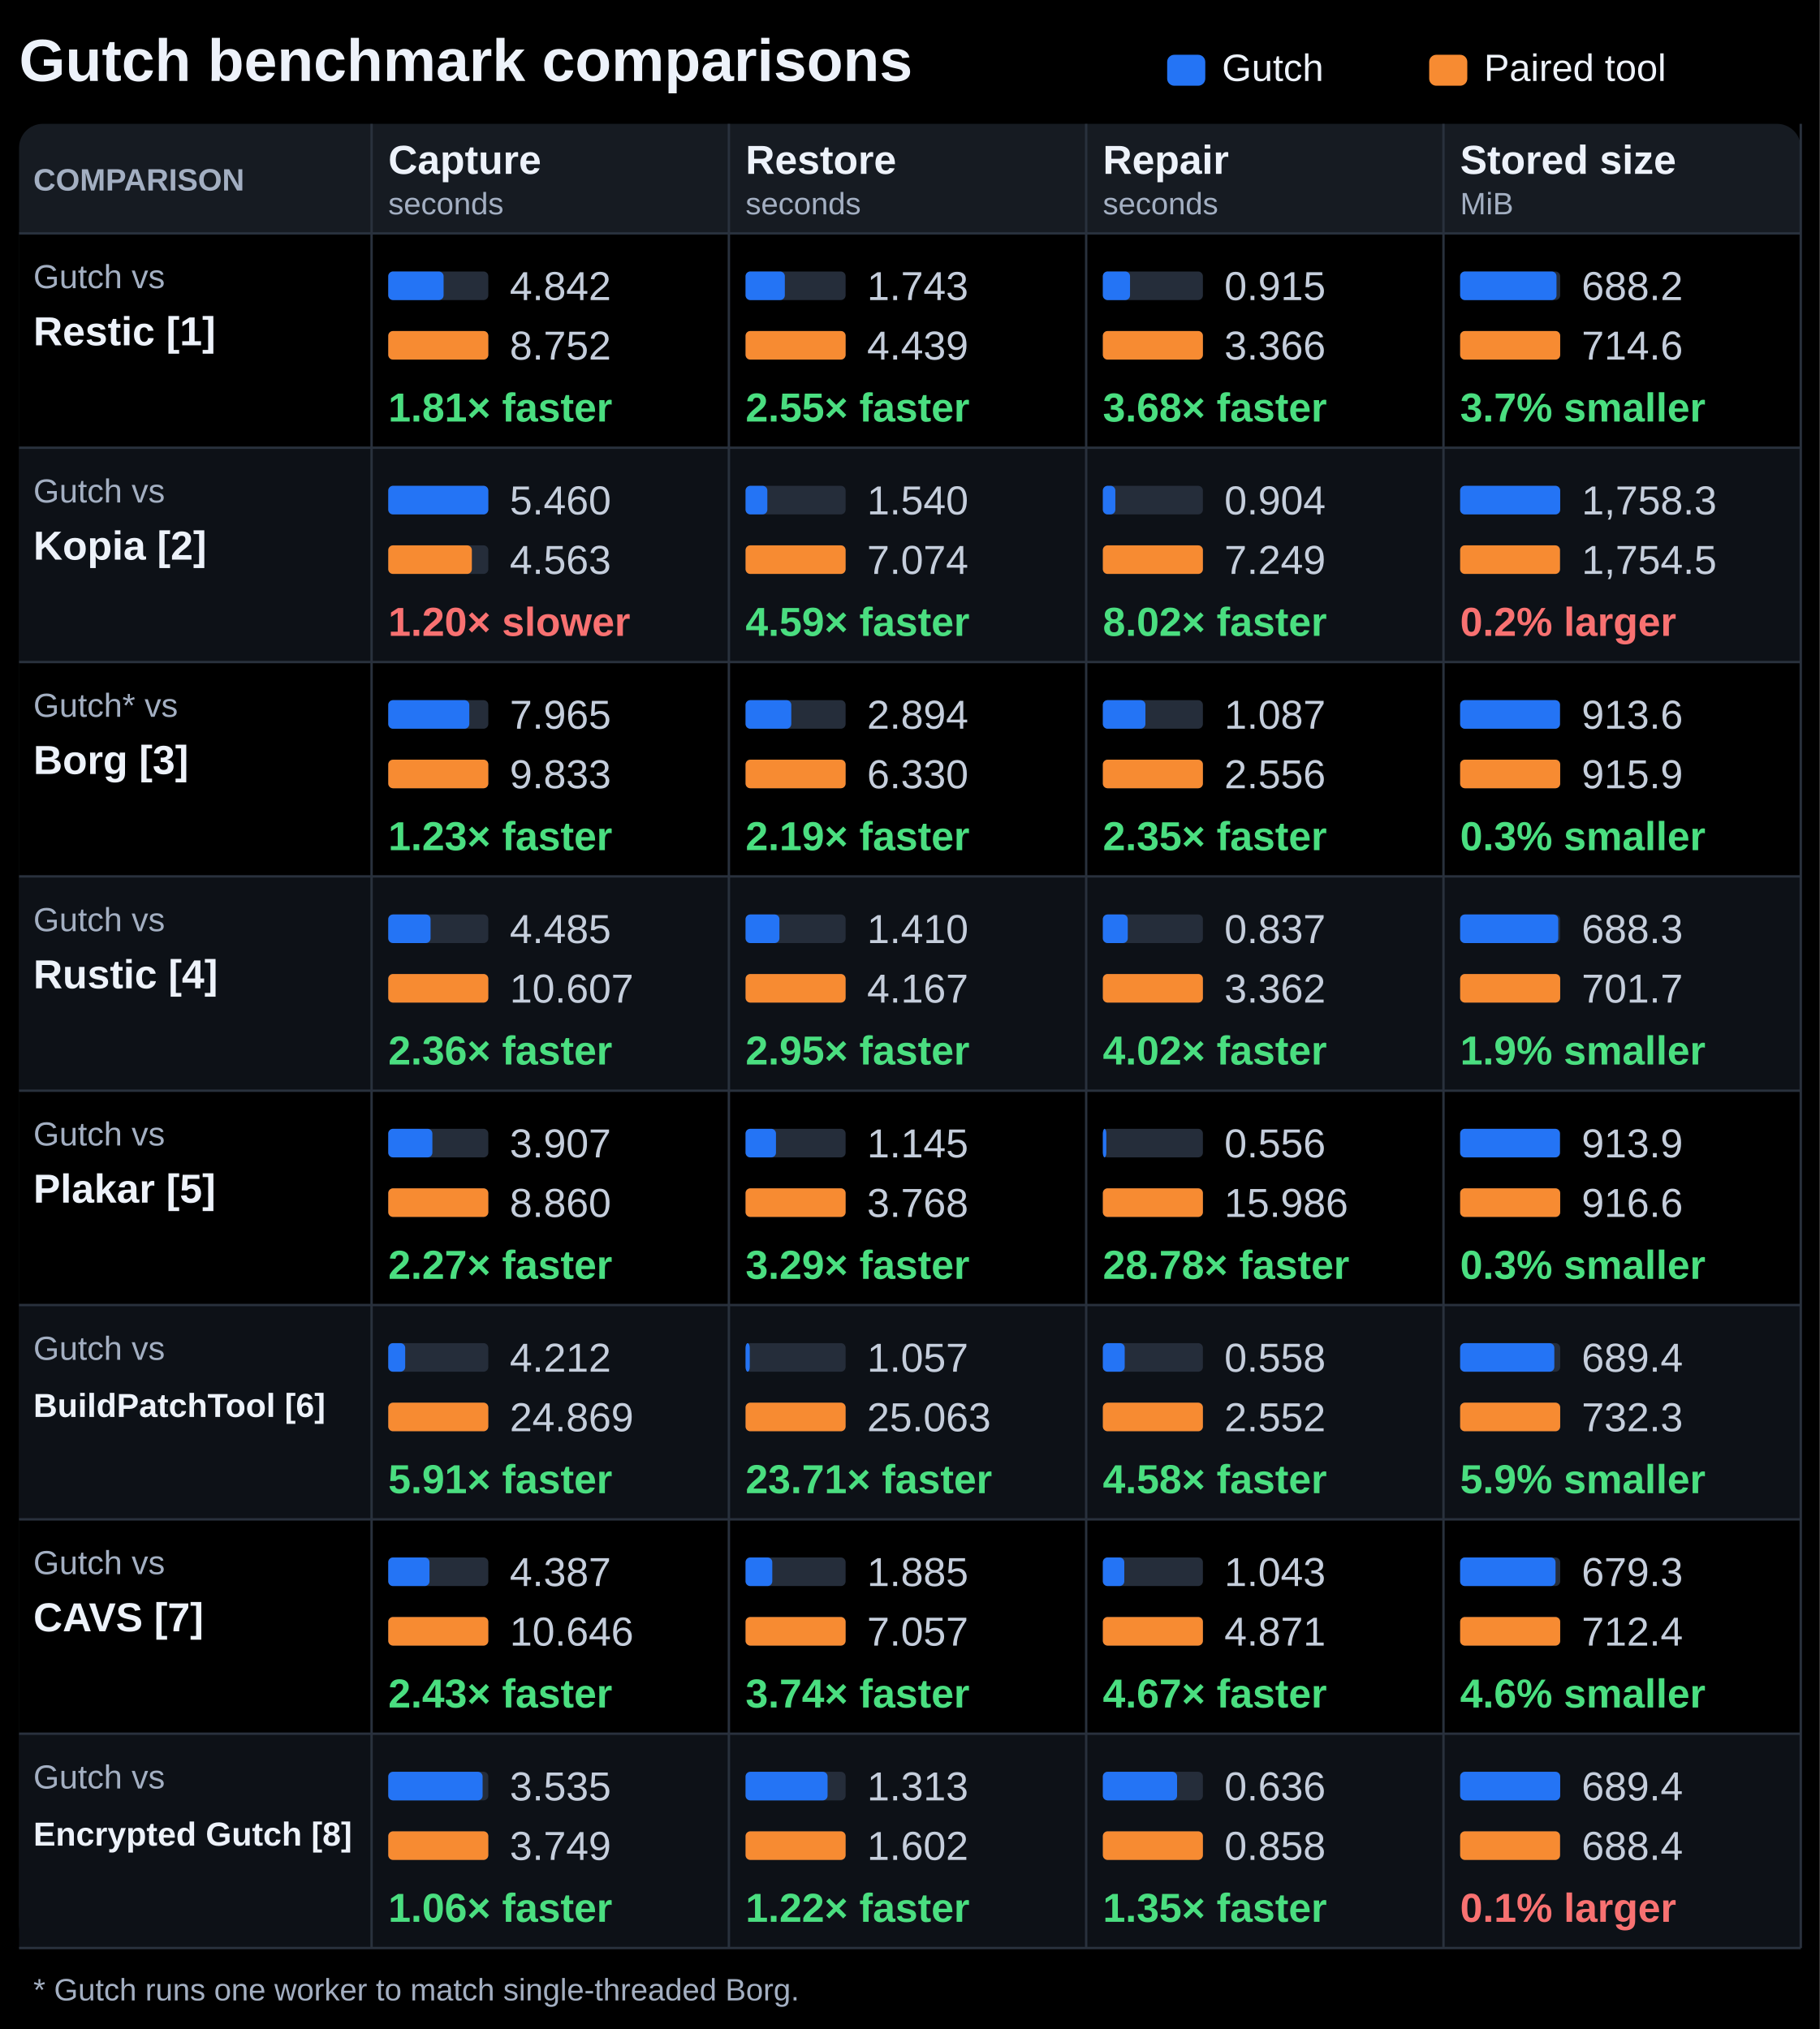
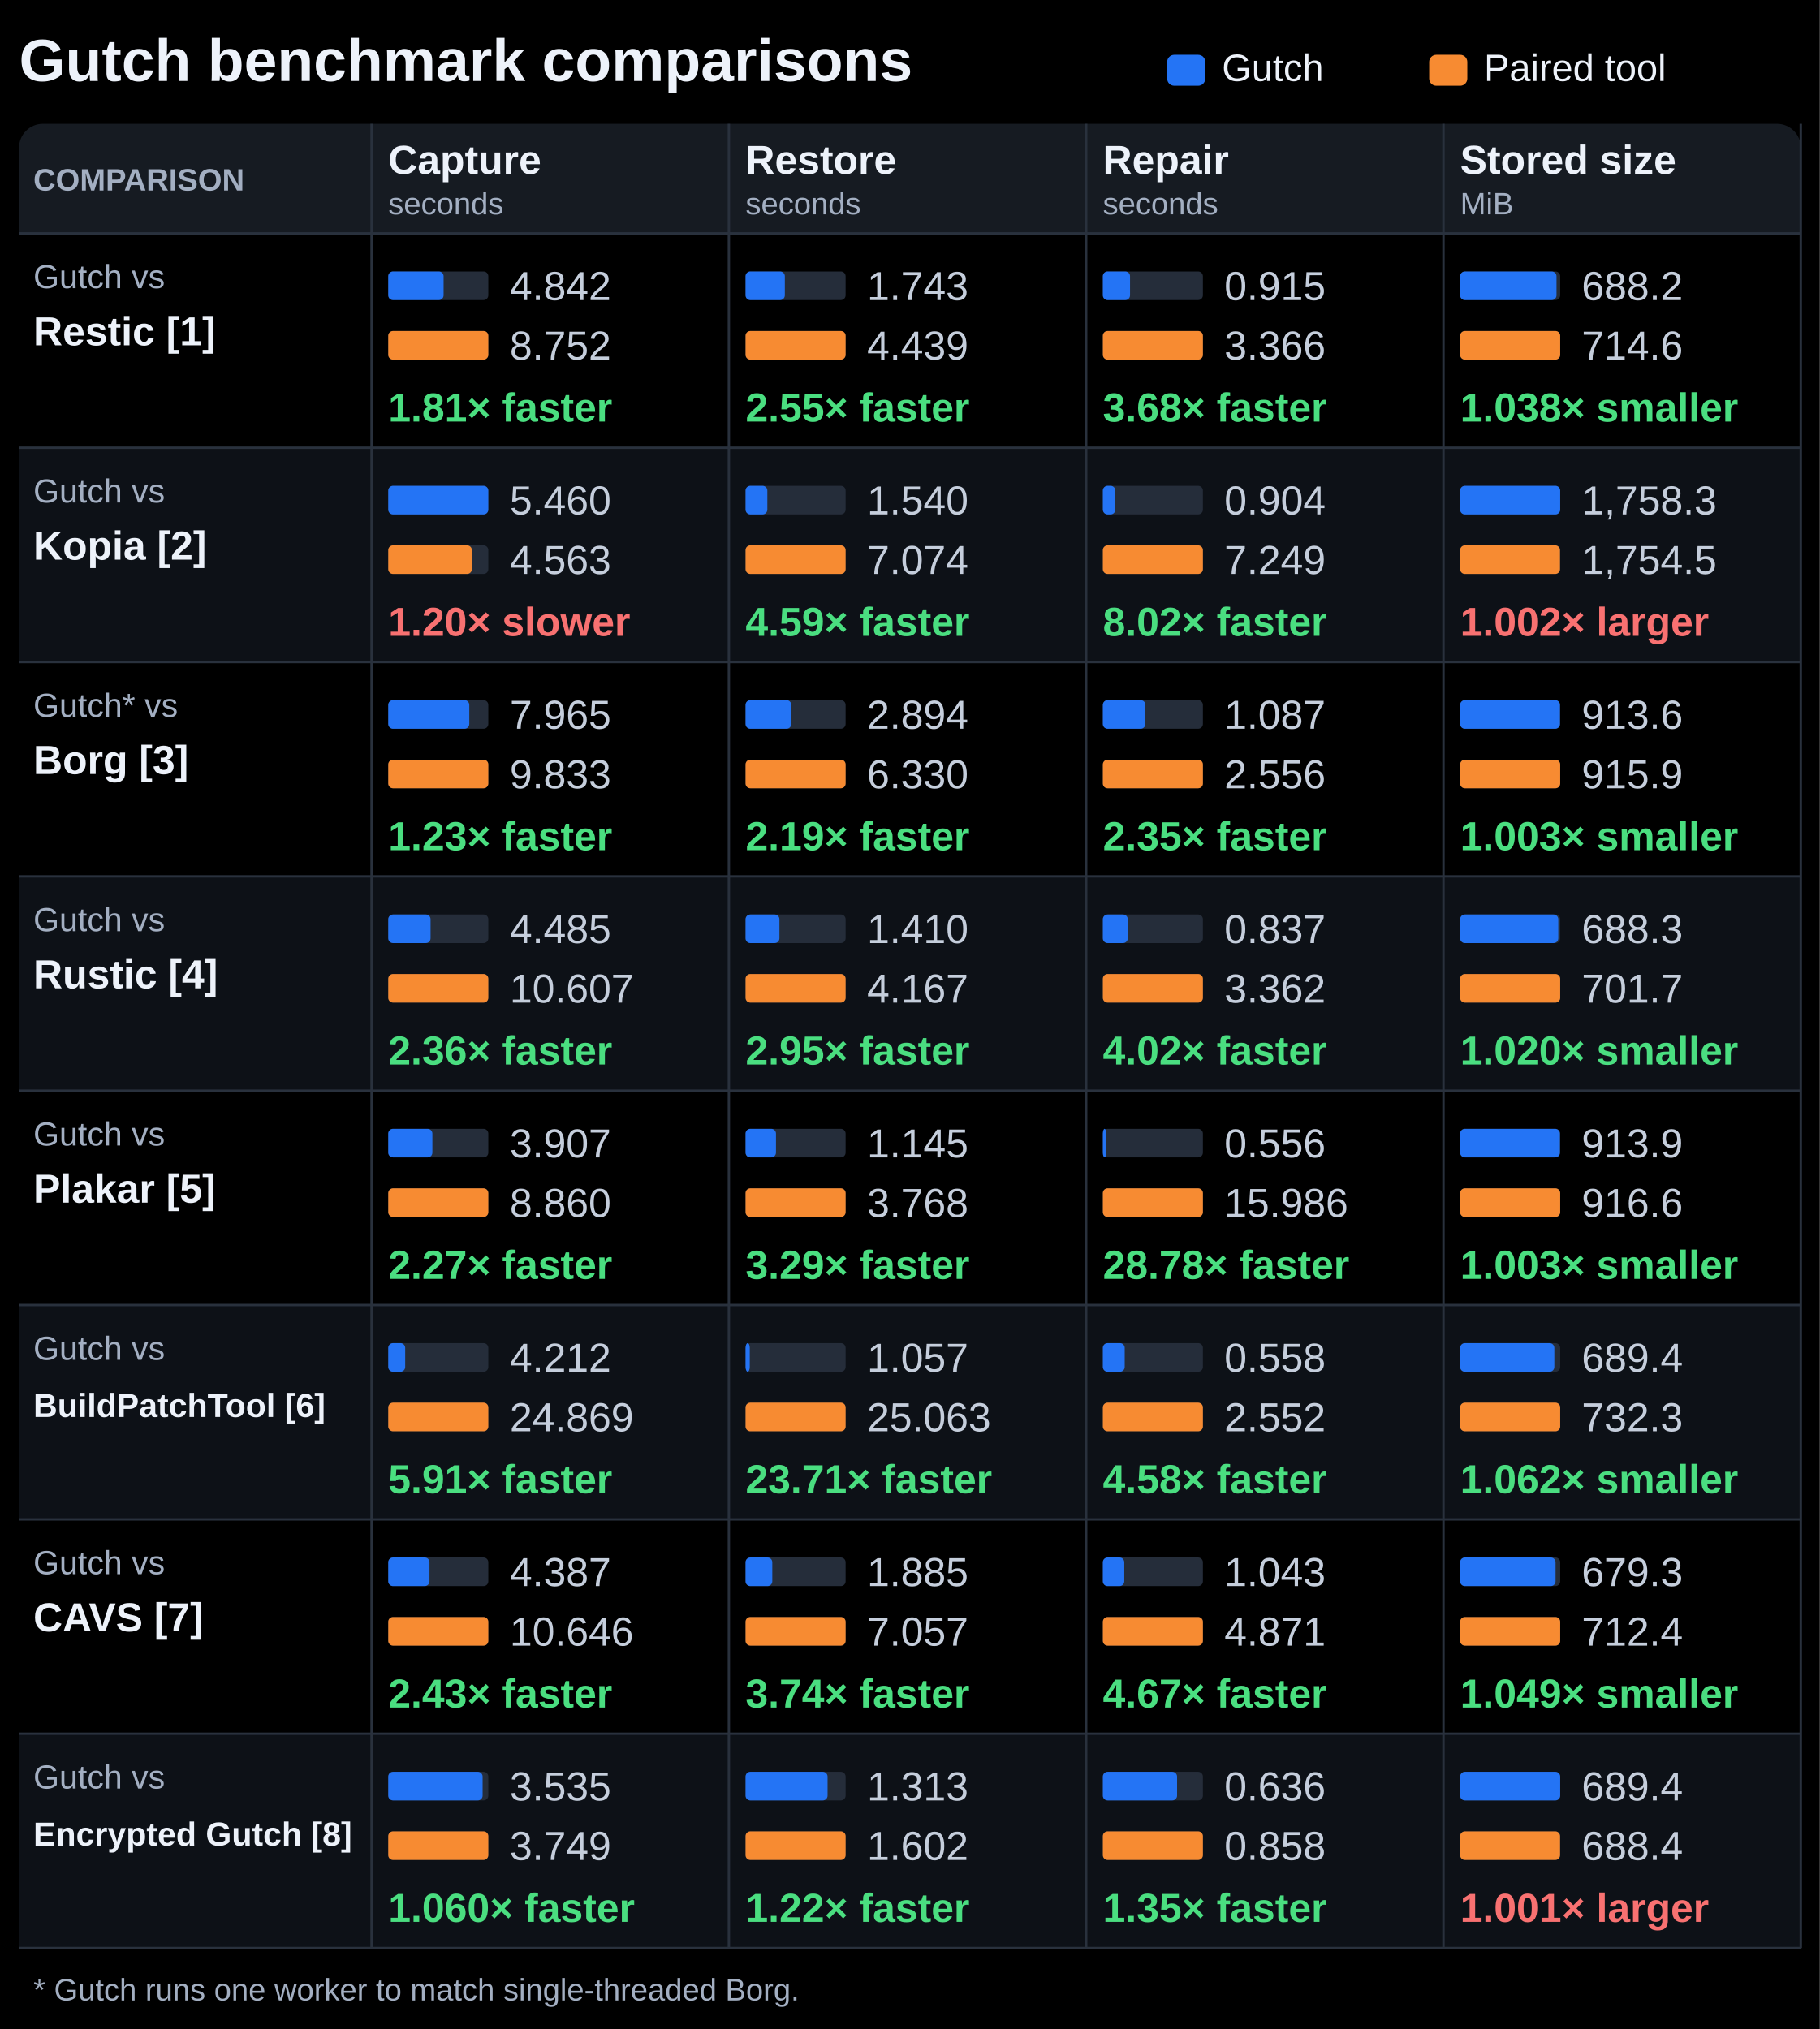
<svg xmlns="http://www.w3.org/2000/svg" width="764" height="852" viewBox="0 0 764 852" role="img" aria-labelledby="title description">
  <rect width="764" height="852" fill="#000000" />
  <g font-family="Segoe UI, Arial, sans-serif" fill="#edf2fa">
    <text x="8" y="34" font-size="25" font-weight="700" fill="#edf2fa" text-anchor="start">Gutch benchmark comparisons</text>
    <rect x="490" y="23" width="16.00" height="13" rx="3" fill="#2474f5" />
    <text x="513" y="34" font-size="16" font-weight="400" fill="#edf2fa" text-anchor="start">Gutch</text>
    <rect x="600" y="23" width="16.00" height="13" rx="3" fill="#f78b32" />
    <text x="623" y="34" font-size="16" font-weight="400" fill="#edf2fa" text-anchor="start">Paired tool</text>
    <rect x="8" y="52" width="748.00" height="766" rx="10" fill="#161b22" />
    <text x="14" y="80" font-size="13" font-weight="700" fill="#a3afc2" text-anchor="start">COMPARISON</text>
    <text x="163" y="73" font-size="17" font-weight="650" fill="#edf2fa" text-anchor="start">Capture</text>
    <text x="163" y="90" font-size="13" font-weight="400" fill="#a3afc2" text-anchor="start">seconds</text>
    <text x="313" y="73" font-size="17" font-weight="650" fill="#edf2fa" text-anchor="start">Restore</text>
    <text x="313" y="90" font-size="13" font-weight="400" fill="#a3afc2" text-anchor="start">seconds</text>
    <text x="463" y="73" font-size="17" font-weight="650" fill="#edf2fa" text-anchor="start">Repair</text>
    <text x="463" y="90" font-size="13" font-weight="400" fill="#a3afc2" text-anchor="start">seconds</text>
    <text x="613" y="73" font-size="17" font-weight="650" fill="#edf2fa" text-anchor="start">Stored size</text>
    <text x="613" y="90" font-size="13" font-weight="400" fill="#a3afc2" text-anchor="start">MiB</text>
    <rect x="8" y="98" width="748.00" height="90" rx="0" fill="#000000" />
    <path d="M8 98H756" stroke="#29313d" />
    <text x="14" y="121" font-size="14" font-weight="400" fill="#a3afc2" text-anchor="start">Gutch vs</text>
    <text x="14" y="145" font-size="17" font-weight="650" fill="#edf2fa" text-anchor="start">Restic [1]</text>
    <rect x="163" y="114" width="42.00" height="12" rx="2" fill="#252d3a" />
    <rect x="163" y="114" width="23.23" height="12" rx="2" fill="#2474f5" />
    <text x="214" y="126" font-size="17" font-weight="400" fill="#c5cedc" text-anchor="start">4.842</text>
    <rect x="163" y="139" width="42.00" height="12" rx="2" fill="#252d3a" />
    <rect x="163" y="139" width="42.00" height="12" rx="2" fill="#f78b32" />
    <text x="214" y="151" font-size="17" font-weight="400" fill="#c5cedc" text-anchor="start">8.752</text>
    <text x="163" y="177" font-size="17" font-weight="700" fill="#4ade80" text-anchor="start">1.81× faster</text>
    <rect x="313" y="114" width="42.00" height="12" rx="2" fill="#252d3a" />
    <rect x="313" y="114" width="16.49" height="12" rx="2" fill="#2474f5" />
    <text x="364" y="126" font-size="17" font-weight="400" fill="#c5cedc" text-anchor="start">1.743</text>
    <rect x="313" y="139" width="42.00" height="12" rx="2" fill="#252d3a" />
    <rect x="313" y="139" width="42.00" height="12" rx="2" fill="#f78b32" />
    <text x="364" y="151" font-size="17" font-weight="400" fill="#c5cedc" text-anchor="start">4.439</text>
    <text x="313" y="177" font-size="17" font-weight="700" fill="#4ade80" text-anchor="start">2.55× faster</text>
    <rect x="463" y="114" width="42.00" height="12" rx="2" fill="#252d3a" />
    <rect x="463" y="114" width="11.41" height="12" rx="2" fill="#2474f5" />
    <text x="514" y="126" font-size="17" font-weight="400" fill="#c5cedc" text-anchor="start">0.915</text>
    <rect x="463" y="139" width="42.00" height="12" rx="2" fill="#252d3a" />
    <rect x="463" y="139" width="42.00" height="12" rx="2" fill="#f78b32" />
    <text x="514" y="151" font-size="17" font-weight="400" fill="#c5cedc" text-anchor="start">3.366</text>
    <text x="463" y="177" font-size="17" font-weight="700" fill="#4ade80" text-anchor="start">3.68× faster</text>
    <rect x="613" y="114" width="42.00" height="12" rx="2" fill="#252d3a" />
    <rect x="613" y="114" width="40.45" height="12" rx="2" fill="#2474f5" />
    <text x="664" y="126" font-size="17" font-weight="400" fill="#c5cedc" text-anchor="start">688.2</text>
    <rect x="613" y="139" width="42.00" height="12" rx="2" fill="#252d3a" />
    <rect x="613" y="139" width="42.00" height="12" rx="2" fill="#f78b32" />
    <text x="664" y="151" font-size="17" font-weight="400" fill="#c5cedc" text-anchor="start">714.6</text>
-     <text x="613" y="177" font-size="17" font-weight="700" fill="#4ade80" text-anchor="start">3.7% smaller</text>
+     <text x="613" y="177" font-size="17" font-weight="700" fill="#4ade80" text-anchor="start">1.038× smaller</text>
    <rect x="8" y="188" width="748.00" height="90" rx="0" fill="#0d1117" />
    <path d="M8 188H756" stroke="#29313d" />
    <text x="14" y="211" font-size="14" font-weight="400" fill="#a3afc2" text-anchor="start">Gutch vs</text>
    <text x="14" y="235" font-size="17" font-weight="650" fill="#edf2fa" text-anchor="start">Kopia [2]</text>
    <rect x="163" y="204" width="42.00" height="12" rx="2" fill="#252d3a" />
    <rect x="163" y="204" width="42.00" height="12" rx="2" fill="#2474f5" />
    <text x="214" y="216" font-size="17" font-weight="400" fill="#c5cedc" text-anchor="start">5.460</text>
    <rect x="163" y="229" width="42.00" height="12" rx="2" fill="#252d3a" />
    <rect x="163" y="229" width="35.10" height="12" rx="2" fill="#f78b32" />
    <text x="214" y="241" font-size="17" font-weight="400" fill="#c5cedc" text-anchor="start">4.563</text>
    <text x="163" y="267" font-size="17" font-weight="700" fill="#f87171" text-anchor="start">1.20× slower</text>
    <rect x="313" y="204" width="42.00" height="12" rx="2" fill="#252d3a" />
    <rect x="313" y="204" width="9.14" height="12" rx="2" fill="#2474f5" />
    <text x="364" y="216" font-size="17" font-weight="400" fill="#c5cedc" text-anchor="start">1.540</text>
    <rect x="313" y="229" width="42.00" height="12" rx="2" fill="#252d3a" />
    <rect x="313" y="229" width="42.00" height="12" rx="2" fill="#f78b32" />
    <text x="364" y="241" font-size="17" font-weight="400" fill="#c5cedc" text-anchor="start">7.074</text>
    <text x="313" y="267" font-size="17" font-weight="700" fill="#4ade80" text-anchor="start">4.59× faster</text>
    <rect x="463" y="204" width="42.00" height="12" rx="2" fill="#252d3a" />
    <rect x="463" y="204" width="5.24" height="12" rx="2" fill="#2474f5" />
    <text x="514" y="216" font-size="17" font-weight="400" fill="#c5cedc" text-anchor="start">0.904</text>
    <rect x="463" y="229" width="42.00" height="12" rx="2" fill="#252d3a" />
    <rect x="463" y="229" width="42.00" height="12" rx="2" fill="#f78b32" />
    <text x="514" y="241" font-size="17" font-weight="400" fill="#c5cedc" text-anchor="start">7.249</text>
    <text x="463" y="267" font-size="17" font-weight="700" fill="#4ade80" text-anchor="start">8.02× faster</text>
    <rect x="613" y="204" width="42.00" height="12" rx="2" fill="#252d3a" />
    <rect x="613" y="204" width="42.00" height="12" rx="2" fill="#2474f5" />
    <text x="664" y="216" font-size="17" font-weight="400" fill="#c5cedc" text-anchor="start">1,758.3</text>
    <rect x="613" y="229" width="42.00" height="12" rx="2" fill="#252d3a" />
    <rect x="613" y="229" width="41.91" height="12" rx="2" fill="#f78b32" />
    <text x="664" y="241" font-size="17" font-weight="400" fill="#c5cedc" text-anchor="start">1,754.5</text>
-     <text x="613" y="267" font-size="17" font-weight="700" fill="#f87171" text-anchor="start">0.2% larger</text>
+     <text x="613" y="267" font-size="17" font-weight="700" fill="#f87171" text-anchor="start">1.002× larger</text>
    <rect x="8" y="278" width="748.00" height="90" rx="0" fill="#000000" />
    <path d="M8 278H756" stroke="#29313d" />
    <text x="14" y="301" font-size="14" font-weight="400" fill="#a3afc2" text-anchor="start">Gutch* vs</text>
    <text x="14" y="325" font-size="17" font-weight="650" fill="#edf2fa" text-anchor="start">Borg [3]</text>
    <rect x="163" y="294" width="42.00" height="12" rx="2" fill="#252d3a" />
    <rect x="163" y="294" width="34.02" height="12" rx="2" fill="#2474f5" />
    <text x="214" y="306" font-size="17" font-weight="400" fill="#c5cedc" text-anchor="start">7.965</text>
    <rect x="163" y="319" width="42.00" height="12" rx="2" fill="#252d3a" />
    <rect x="163" y="319" width="42.00" height="12" rx="2" fill="#f78b32" />
    <text x="214" y="331" font-size="17" font-weight="400" fill="#c5cedc" text-anchor="start">9.833</text>
    <text x="163" y="357" font-size="17" font-weight="700" fill="#4ade80" text-anchor="start">1.23× faster</text>
    <rect x="313" y="294" width="42.00" height="12" rx="2" fill="#252d3a" />
    <rect x="313" y="294" width="19.20" height="12" rx="2" fill="#2474f5" />
    <text x="364" y="306" font-size="17" font-weight="400" fill="#c5cedc" text-anchor="start">2.894</text>
    <rect x="313" y="319" width="42.00" height="12" rx="2" fill="#252d3a" />
    <rect x="313" y="319" width="42.00" height="12" rx="2" fill="#f78b32" />
    <text x="364" y="331" font-size="17" font-weight="400" fill="#c5cedc" text-anchor="start">6.330</text>
    <text x="313" y="357" font-size="17" font-weight="700" fill="#4ade80" text-anchor="start">2.19× faster</text>
    <rect x="463" y="294" width="42.00" height="12" rx="2" fill="#252d3a" />
    <rect x="463" y="294" width="17.87" height="12" rx="2" fill="#2474f5" />
    <text x="514" y="306" font-size="17" font-weight="400" fill="#c5cedc" text-anchor="start">1.087</text>
    <rect x="463" y="319" width="42.00" height="12" rx="2" fill="#252d3a" />
    <rect x="463" y="319" width="42.00" height="12" rx="2" fill="#f78b32" />
    <text x="514" y="331" font-size="17" font-weight="400" fill="#c5cedc" text-anchor="start">2.556</text>
    <text x="463" y="357" font-size="17" font-weight="700" fill="#4ade80" text-anchor="start">2.35× faster</text>
    <rect x="613" y="294" width="42.00" height="12" rx="2" fill="#252d3a" />
    <rect x="613" y="294" width="41.89" height="12" rx="2" fill="#2474f5" />
    <text x="664" y="306" font-size="17" font-weight="400" fill="#c5cedc" text-anchor="start">913.6</text>
    <rect x="613" y="319" width="42.00" height="12" rx="2" fill="#252d3a" />
    <rect x="613" y="319" width="42.00" height="12" rx="2" fill="#f78b32" />
    <text x="664" y="331" font-size="17" font-weight="400" fill="#c5cedc" text-anchor="start">915.9</text>
-     <text x="613" y="357" font-size="17" font-weight="700" fill="#4ade80" text-anchor="start">0.3% smaller</text>
+     <text x="613" y="357" font-size="17" font-weight="700" fill="#4ade80" text-anchor="start">1.003× smaller</text>
    <rect x="8" y="368" width="748.00" height="90" rx="0" fill="#0d1117" />
    <path d="M8 368H756" stroke="#29313d" />
    <text x="14" y="391" font-size="14" font-weight="400" fill="#a3afc2" text-anchor="start">Gutch vs</text>
    <text x="14" y="415" font-size="17" font-weight="650" fill="#edf2fa" text-anchor="start">Rustic [4]</text>
    <rect x="163" y="384" width="42.00" height="12" rx="2" fill="#252d3a" />
    <rect x="163" y="384" width="17.76" height="12" rx="2" fill="#2474f5" />
    <text x="214" y="396" font-size="17" font-weight="400" fill="#c5cedc" text-anchor="start">4.485</text>
    <rect x="163" y="409" width="42.00" height="12" rx="2" fill="#252d3a" />
    <rect x="163" y="409" width="42.00" height="12" rx="2" fill="#f78b32" />
    <text x="214" y="421" font-size="17" font-weight="400" fill="#c5cedc" text-anchor="start">10.607</text>
    <text x="163" y="447" font-size="17" font-weight="700" fill="#4ade80" text-anchor="start">2.36× faster</text>
    <rect x="313" y="384" width="42.00" height="12" rx="2" fill="#252d3a" />
    <rect x="313" y="384" width="14.22" height="12" rx="2" fill="#2474f5" />
    <text x="364" y="396" font-size="17" font-weight="400" fill="#c5cedc" text-anchor="start">1.410</text>
    <rect x="313" y="409" width="42.00" height="12" rx="2" fill="#252d3a" />
    <rect x="313" y="409" width="42.00" height="12" rx="2" fill="#f78b32" />
    <text x="364" y="421" font-size="17" font-weight="400" fill="#c5cedc" text-anchor="start">4.167</text>
    <text x="313" y="447" font-size="17" font-weight="700" fill="#4ade80" text-anchor="start">2.95× faster</text>
    <rect x="463" y="384" width="42.00" height="12" rx="2" fill="#252d3a" />
    <rect x="463" y="384" width="10.46" height="12" rx="2" fill="#2474f5" />
    <text x="514" y="396" font-size="17" font-weight="400" fill="#c5cedc" text-anchor="start">0.837</text>
    <rect x="463" y="409" width="42.00" height="12" rx="2" fill="#252d3a" />
    <rect x="463" y="409" width="42.00" height="12" rx="2" fill="#f78b32" />
    <text x="514" y="421" font-size="17" font-weight="400" fill="#c5cedc" text-anchor="start">3.362</text>
    <text x="463" y="447" font-size="17" font-weight="700" fill="#4ade80" text-anchor="start">4.02× faster</text>
    <rect x="613" y="384" width="42.00" height="12" rx="2" fill="#252d3a" />
    <rect x="613" y="384" width="41.20" height="12" rx="2" fill="#2474f5" />
    <text x="664" y="396" font-size="17" font-weight="400" fill="#c5cedc" text-anchor="start">688.3</text>
    <rect x="613" y="409" width="42.00" height="12" rx="2" fill="#252d3a" />
    <rect x="613" y="409" width="42.00" height="12" rx="2" fill="#f78b32" />
    <text x="664" y="421" font-size="17" font-weight="400" fill="#c5cedc" text-anchor="start">701.7</text>
-     <text x="613" y="447" font-size="17" font-weight="700" fill="#4ade80" text-anchor="start">1.9% smaller</text>
+     <text x="613" y="447" font-size="17" font-weight="700" fill="#4ade80" text-anchor="start">1.020× smaller</text>
    <rect x="8" y="458" width="748.00" height="90" rx="0" fill="#000000" />
    <path d="M8 458H756" stroke="#29313d" />
    <text x="14" y="481" font-size="14" font-weight="400" fill="#a3afc2" text-anchor="start">Gutch vs</text>
    <text x="14" y="505" font-size="17" font-weight="650" fill="#edf2fa" text-anchor="start">Plakar [5]</text>
    <rect x="163" y="474" width="42.00" height="12" rx="2" fill="#252d3a" />
    <rect x="163" y="474" width="18.52" height="12" rx="2" fill="#2474f5" />
    <text x="214" y="486" font-size="17" font-weight="400" fill="#c5cedc" text-anchor="start">3.907</text>
    <rect x="163" y="499" width="42.00" height="12" rx="2" fill="#252d3a" />
    <rect x="163" y="499" width="42.00" height="12" rx="2" fill="#f78b32" />
    <text x="214" y="511" font-size="17" font-weight="400" fill="#c5cedc" text-anchor="start">8.860</text>
    <text x="163" y="537" font-size="17" font-weight="700" fill="#4ade80" text-anchor="start">2.27× faster</text>
    <rect x="313" y="474" width="42.00" height="12" rx="2" fill="#252d3a" />
    <rect x="313" y="474" width="12.77" height="12" rx="2" fill="#2474f5" />
    <text x="364" y="486" font-size="17" font-weight="400" fill="#c5cedc" text-anchor="start">1.145</text>
    <rect x="313" y="499" width="42.00" height="12" rx="2" fill="#252d3a" />
    <rect x="313" y="499" width="42.00" height="12" rx="2" fill="#f78b32" />
    <text x="364" y="511" font-size="17" font-weight="400" fill="#c5cedc" text-anchor="start">3.768</text>
    <text x="313" y="537" font-size="17" font-weight="700" fill="#4ade80" text-anchor="start">3.29× faster</text>
    <rect x="463" y="474" width="42.00" height="12" rx="2" fill="#252d3a" />
    <rect x="463" y="474" width="1.46" height="12" rx="2" fill="#2474f5" />
    <text x="514" y="486" font-size="17" font-weight="400" fill="#c5cedc" text-anchor="start">0.556</text>
    <rect x="463" y="499" width="42.00" height="12" rx="2" fill="#252d3a" />
    <rect x="463" y="499" width="42.00" height="12" rx="2" fill="#f78b32" />
    <text x="514" y="511" font-size="17" font-weight="400" fill="#c5cedc" text-anchor="start">15.986</text>
    <text x="463" y="537" font-size="17" font-weight="700" fill="#4ade80" text-anchor="start">28.78× faster</text>
    <rect x="613" y="474" width="42.00" height="12" rx="2" fill="#252d3a" />
    <rect x="613" y="474" width="41.87" height="12" rx="2" fill="#2474f5" />
    <text x="664" y="486" font-size="17" font-weight="400" fill="#c5cedc" text-anchor="start">913.9</text>
    <rect x="613" y="499" width="42.00" height="12" rx="2" fill="#252d3a" />
    <rect x="613" y="499" width="42.00" height="12" rx="2" fill="#f78b32" />
    <text x="664" y="511" font-size="17" font-weight="400" fill="#c5cedc" text-anchor="start">916.6</text>
-     <text x="613" y="537" font-size="17" font-weight="700" fill="#4ade80" text-anchor="start">0.3% smaller</text>
+     <text x="613" y="537" font-size="17" font-weight="700" fill="#4ade80" text-anchor="start">1.003× smaller</text>
    <rect x="8" y="548" width="748.00" height="90" rx="0" fill="#0d1117" />
    <path d="M8 548H756" stroke="#29313d" />
    <text x="14" y="571" font-size="14" font-weight="400" fill="#a3afc2" text-anchor="start">Gutch vs</text>
    <text x="14" y="595" font-size="14" font-weight="650" fill="#edf2fa" text-anchor="start">BuildPatchTool [6]</text>
    <rect x="163" y="564" width="42.00" height="12" rx="2" fill="#252d3a" />
    <rect x="163" y="564" width="7.11" height="12" rx="2" fill="#2474f5" />
    <text x="214" y="576" font-size="17" font-weight="400" fill="#c5cedc" text-anchor="start">4.212</text>
    <rect x="163" y="589" width="42.00" height="12" rx="2" fill="#252d3a" />
    <rect x="163" y="589" width="42.00" height="12" rx="2" fill="#f78b32" />
    <text x="214" y="601" font-size="17" font-weight="400" fill="#c5cedc" text-anchor="start">24.869</text>
    <text x="163" y="627" font-size="17" font-weight="700" fill="#4ade80" text-anchor="start">5.91× faster</text>
    <rect x="313" y="564" width="42.00" height="12" rx="2" fill="#252d3a" />
    <rect x="313" y="564" width="1.77" height="12" rx="2" fill="#2474f5" />
    <text x="364" y="576" font-size="17" font-weight="400" fill="#c5cedc" text-anchor="start">1.057</text>
    <rect x="313" y="589" width="42.00" height="12" rx="2" fill="#252d3a" />
    <rect x="313" y="589" width="42.00" height="12" rx="2" fill="#f78b32" />
    <text x="364" y="601" font-size="17" font-weight="400" fill="#c5cedc" text-anchor="start">25.063</text>
    <text x="313" y="627" font-size="17" font-weight="700" fill="#4ade80" text-anchor="start">23.71× faster</text>
    <rect x="463" y="564" width="42.00" height="12" rx="2" fill="#252d3a" />
    <rect x="463" y="564" width="9.18" height="12" rx="2" fill="#2474f5" />
    <text x="514" y="576" font-size="17" font-weight="400" fill="#c5cedc" text-anchor="start">0.558</text>
    <rect x="463" y="589" width="42.00" height="12" rx="2" fill="#252d3a" />
    <rect x="463" y="589" width="42.00" height="12" rx="2" fill="#f78b32" />
    <text x="514" y="601" font-size="17" font-weight="400" fill="#c5cedc" text-anchor="start">2.552</text>
    <text x="463" y="627" font-size="17" font-weight="700" fill="#4ade80" text-anchor="start">4.58× faster</text>
    <rect x="613" y="564" width="42.00" height="12" rx="2" fill="#252d3a" />
    <rect x="613" y="564" width="39.54" height="12" rx="2" fill="#2474f5" />
    <text x="664" y="576" font-size="17" font-weight="400" fill="#c5cedc" text-anchor="start">689.4</text>
    <rect x="613" y="589" width="42.00" height="12" rx="2" fill="#252d3a" />
    <rect x="613" y="589" width="42.00" height="12" rx="2" fill="#f78b32" />
    <text x="664" y="601" font-size="17" font-weight="400" fill="#c5cedc" text-anchor="start">732.3</text>
-     <text x="613" y="627" font-size="17" font-weight="700" fill="#4ade80" text-anchor="start">5.9% smaller</text>
+     <text x="613" y="627" font-size="17" font-weight="700" fill="#4ade80" text-anchor="start">1.062× smaller</text>
    <rect x="8" y="638" width="748.00" height="90" rx="0" fill="#000000" />
    <path d="M8 638H756" stroke="#29313d" />
    <text x="14" y="661" font-size="14" font-weight="400" fill="#a3afc2" text-anchor="start">Gutch vs</text>
    <text x="14" y="685" font-size="17" font-weight="650" fill="#edf2fa" text-anchor="start">CAVS [7]</text>
    <rect x="163" y="654" width="42.00" height="12" rx="2" fill="#252d3a" />
    <rect x="163" y="654" width="17.31" height="12" rx="2" fill="#2474f5" />
    <text x="214" y="666" font-size="17" font-weight="400" fill="#c5cedc" text-anchor="start">4.387</text>
    <rect x="163" y="679" width="42.00" height="12" rx="2" fill="#252d3a" />
    <rect x="163" y="679" width="42.00" height="12" rx="2" fill="#f78b32" />
    <text x="214" y="691" font-size="17" font-weight="400" fill="#c5cedc" text-anchor="start">10.646</text>
    <text x="163" y="717" font-size="17" font-weight="700" fill="#4ade80" text-anchor="start">2.43× faster</text>
    <rect x="313" y="654" width="42.00" height="12" rx="2" fill="#252d3a" />
    <rect x="313" y="654" width="11.22" height="12" rx="2" fill="#2474f5" />
    <text x="364" y="666" font-size="17" font-weight="400" fill="#c5cedc" text-anchor="start">1.885</text>
    <rect x="313" y="679" width="42.00" height="12" rx="2" fill="#252d3a" />
    <rect x="313" y="679" width="42.00" height="12" rx="2" fill="#f78b32" />
    <text x="364" y="691" font-size="17" font-weight="400" fill="#c5cedc" text-anchor="start">7.057</text>
    <text x="313" y="717" font-size="17" font-weight="700" fill="#4ade80" text-anchor="start">3.74× faster</text>
    <rect x="463" y="654" width="42.00" height="12" rx="2" fill="#252d3a" />
    <rect x="463" y="654" width="9.00" height="12" rx="2" fill="#2474f5" />
    <text x="514" y="666" font-size="17" font-weight="400" fill="#c5cedc" text-anchor="start">1.043</text>
    <rect x="463" y="679" width="42.00" height="12" rx="2" fill="#252d3a" />
    <rect x="463" y="679" width="42.00" height="12" rx="2" fill="#f78b32" />
    <text x="514" y="691" font-size="17" font-weight="400" fill="#c5cedc" text-anchor="start">4.871</text>
    <text x="463" y="717" font-size="17" font-weight="700" fill="#4ade80" text-anchor="start">4.67× faster</text>
    <rect x="613" y="654" width="42.00" height="12" rx="2" fill="#252d3a" />
    <rect x="613" y="654" width="40.05" height="12" rx="2" fill="#2474f5" />
    <text x="664" y="666" font-size="17" font-weight="400" fill="#c5cedc" text-anchor="start">679.3</text>
    <rect x="613" y="679" width="42.00" height="12" rx="2" fill="#252d3a" />
    <rect x="613" y="679" width="42.00" height="12" rx="2" fill="#f78b32" />
    <text x="664" y="691" font-size="17" font-weight="400" fill="#c5cedc" text-anchor="start">712.4</text>
-     <text x="613" y="717" font-size="17" font-weight="700" fill="#4ade80" text-anchor="start">4.6% smaller</text>
+     <text x="613" y="717" font-size="17" font-weight="700" fill="#4ade80" text-anchor="start">1.049× smaller</text>
    <rect x="8" y="728" width="748.00" height="90" rx="0" fill="#0d1117" />
    <path d="M8 728H756" stroke="#29313d" />
    <text x="14" y="751" font-size="14" font-weight="400" fill="#a3afc2" text-anchor="start">Gutch vs</text>
    <text x="14" y="775" font-size="14" font-weight="650" fill="#edf2fa" text-anchor="start">Encrypted Gutch [8]</text>
    <rect x="163" y="744" width="42.00" height="12" rx="2" fill="#252d3a" />
    <rect x="163" y="744" width="39.61" height="12" rx="2" fill="#2474f5" />
    <text x="214" y="756" font-size="17" font-weight="400" fill="#c5cedc" text-anchor="start">3.535</text>
    <rect x="163" y="769" width="42.00" height="12" rx="2" fill="#252d3a" />
    <rect x="163" y="769" width="42.00" height="12" rx="2" fill="#f78b32" />
    <text x="214" y="781" font-size="17" font-weight="400" fill="#c5cedc" text-anchor="start">3.749</text>
-     <text x="163" y="807" font-size="17" font-weight="700" fill="#4ade80" text-anchor="start">1.06× faster</text>
+     <text x="163" y="807" font-size="17" font-weight="700" fill="#4ade80" text-anchor="start">1.060× faster</text>
    <rect x="313" y="744" width="42.00" height="12" rx="2" fill="#252d3a" />
    <rect x="313" y="744" width="34.43" height="12" rx="2" fill="#2474f5" />
    <text x="364" y="756" font-size="17" font-weight="400" fill="#c5cedc" text-anchor="start">1.313</text>
    <rect x="313" y="769" width="42.00" height="12" rx="2" fill="#252d3a" />
    <rect x="313" y="769" width="42.00" height="12" rx="2" fill="#f78b32" />
    <text x="364" y="781" font-size="17" font-weight="400" fill="#c5cedc" text-anchor="start">1.602</text>
    <text x="313" y="807" font-size="17" font-weight="700" fill="#4ade80" text-anchor="start">1.22× faster</text>
    <rect x="463" y="744" width="42.00" height="12" rx="2" fill="#252d3a" />
    <rect x="463" y="744" width="31.16" height="12" rx="2" fill="#2474f5" />
    <text x="514" y="756" font-size="17" font-weight="400" fill="#c5cedc" text-anchor="start">0.636</text>
    <rect x="463" y="769" width="42.00" height="12" rx="2" fill="#252d3a" />
    <rect x="463" y="769" width="42.00" height="12" rx="2" fill="#f78b32" />
    <text x="514" y="781" font-size="17" font-weight="400" fill="#c5cedc" text-anchor="start">0.858</text>
    <text x="463" y="807" font-size="17" font-weight="700" fill="#4ade80" text-anchor="start">1.35× faster</text>
    <rect x="613" y="744" width="42.00" height="12" rx="2" fill="#252d3a" />
    <rect x="613" y="744" width="42.00" height="12" rx="2" fill="#2474f5" />
    <text x="664" y="756" font-size="17" font-weight="400" fill="#c5cedc" text-anchor="start">689.4</text>
    <rect x="613" y="769" width="42.00" height="12" rx="2" fill="#252d3a" />
    <rect x="613" y="769" width="41.94" height="12" rx="2" fill="#f78b32" />
    <text x="664" y="781" font-size="17" font-weight="400" fill="#c5cedc" text-anchor="start">688.4</text>
-     <text x="613" y="807" font-size="17" font-weight="700" fill="#f87171" text-anchor="start">0.1% larger</text>
+     <text x="613" y="807" font-size="17" font-weight="700" fill="#f87171" text-anchor="start">1.001× larger</text>
    <path d="M156 52V818" stroke="#29313d" />
    <path d="M306 52V818" stroke="#29313d" />
    <path d="M456 52V818" stroke="#29313d" />
    <path d="M606 52V818" stroke="#29313d" />
    <path d="M756 52V818" stroke="#29313d" />
    <path d="M8 818H756" stroke="#29313d" />
    <text x="14" y="840" font-size="13" font-weight="400" fill="#a3afc2" text-anchor="start">* Gutch runs one worker to match single-threaded Borg.</text>
  </g>
</svg>
